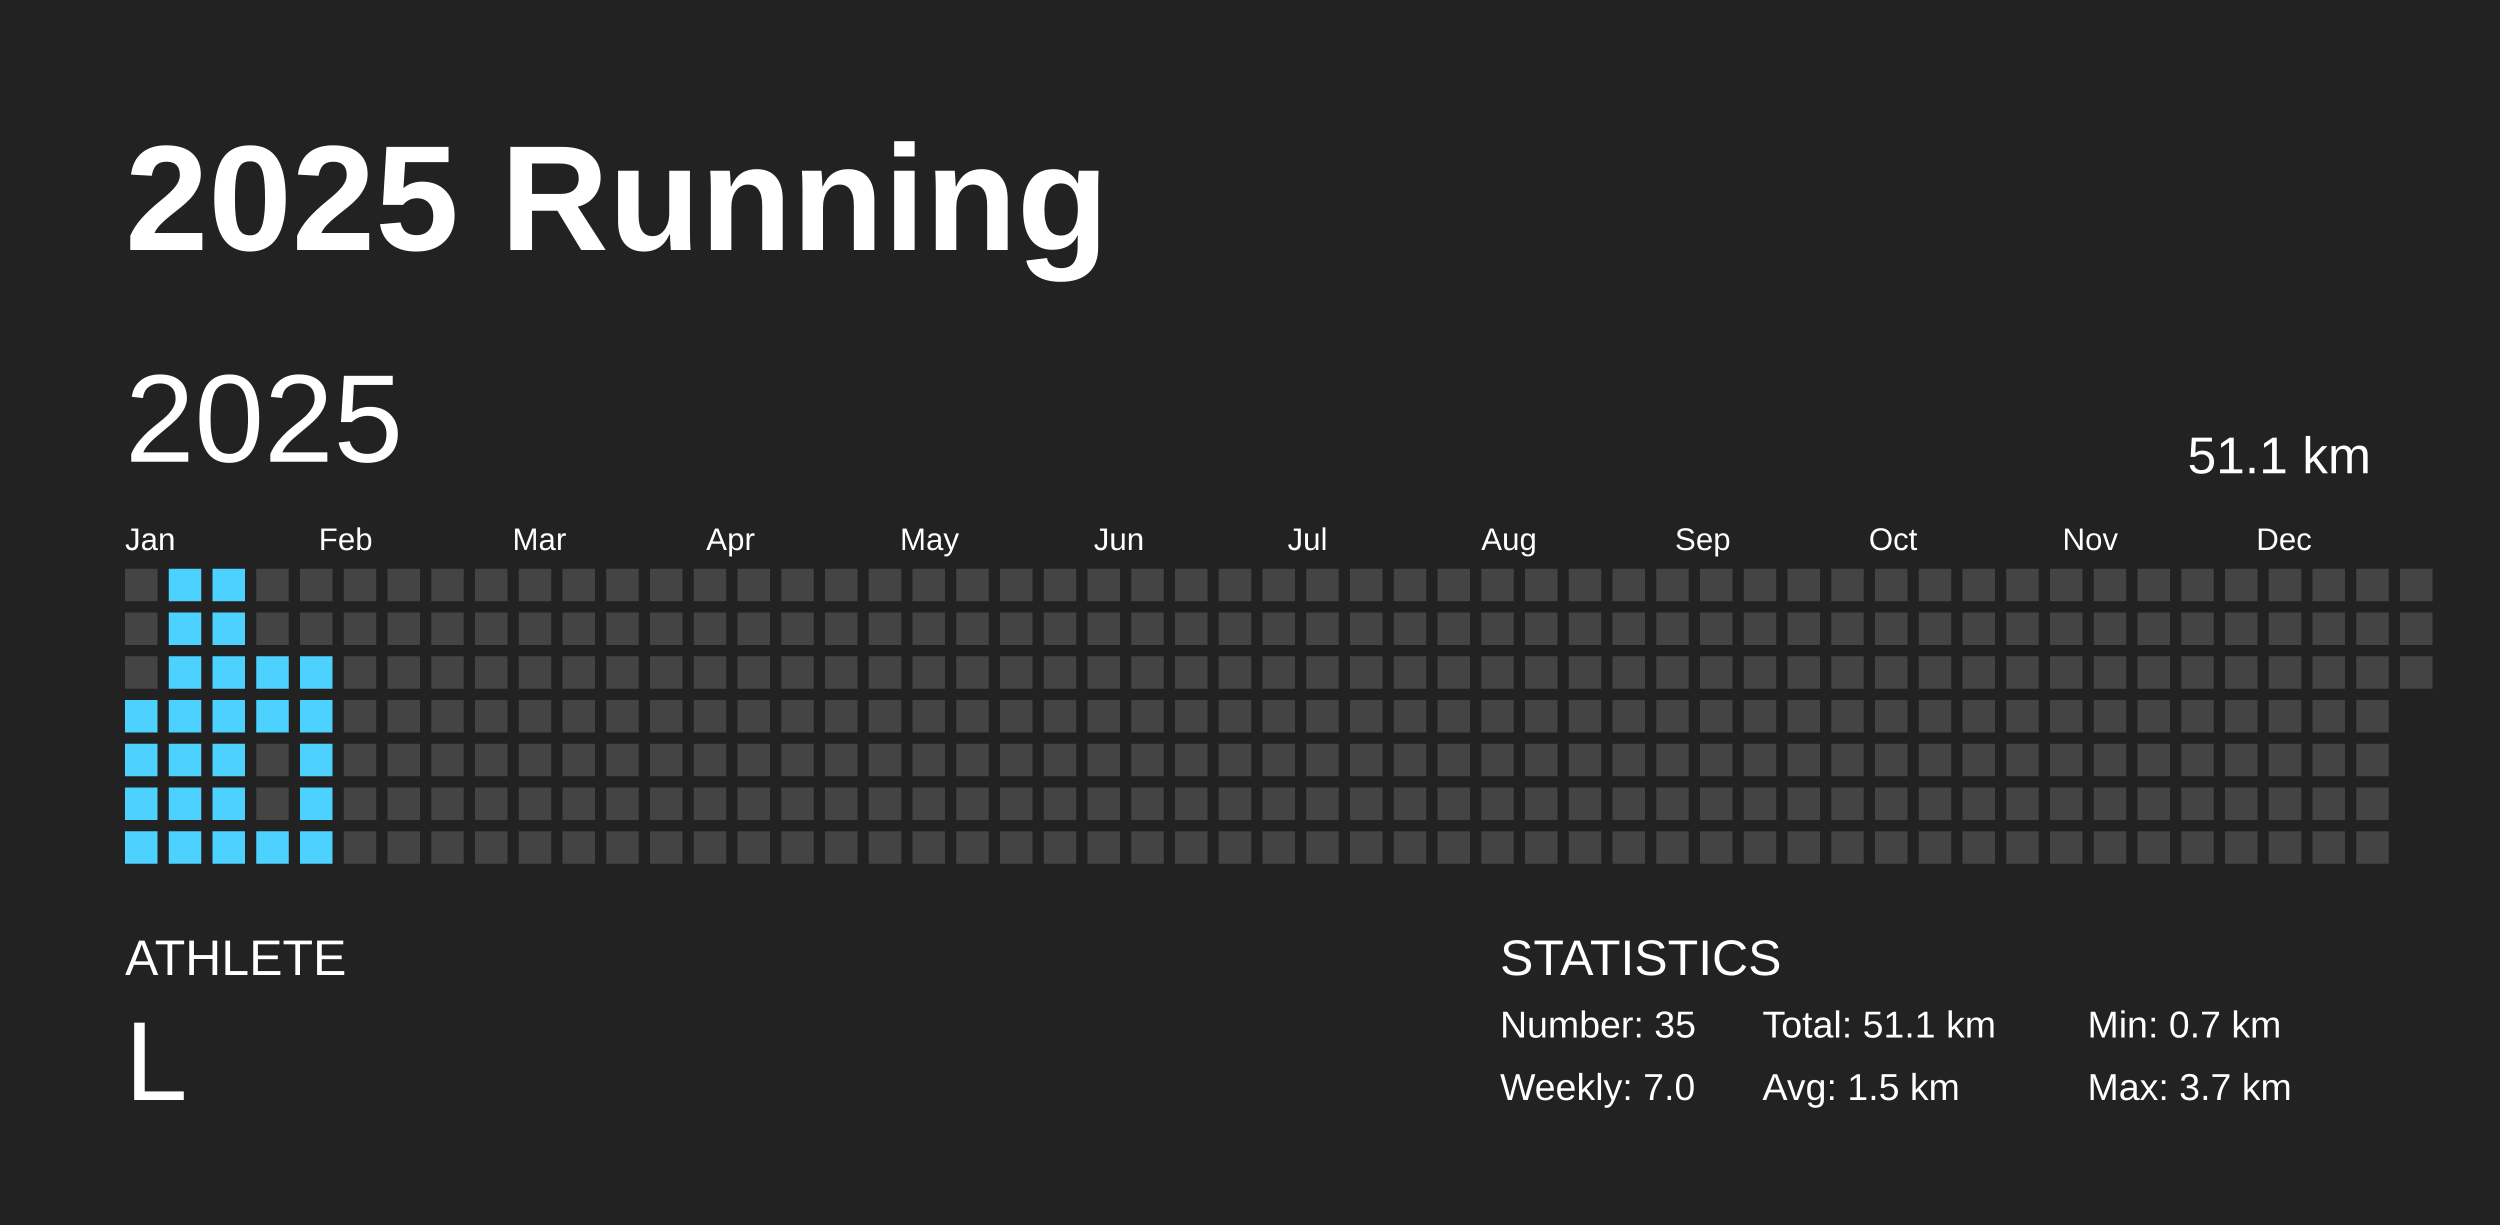
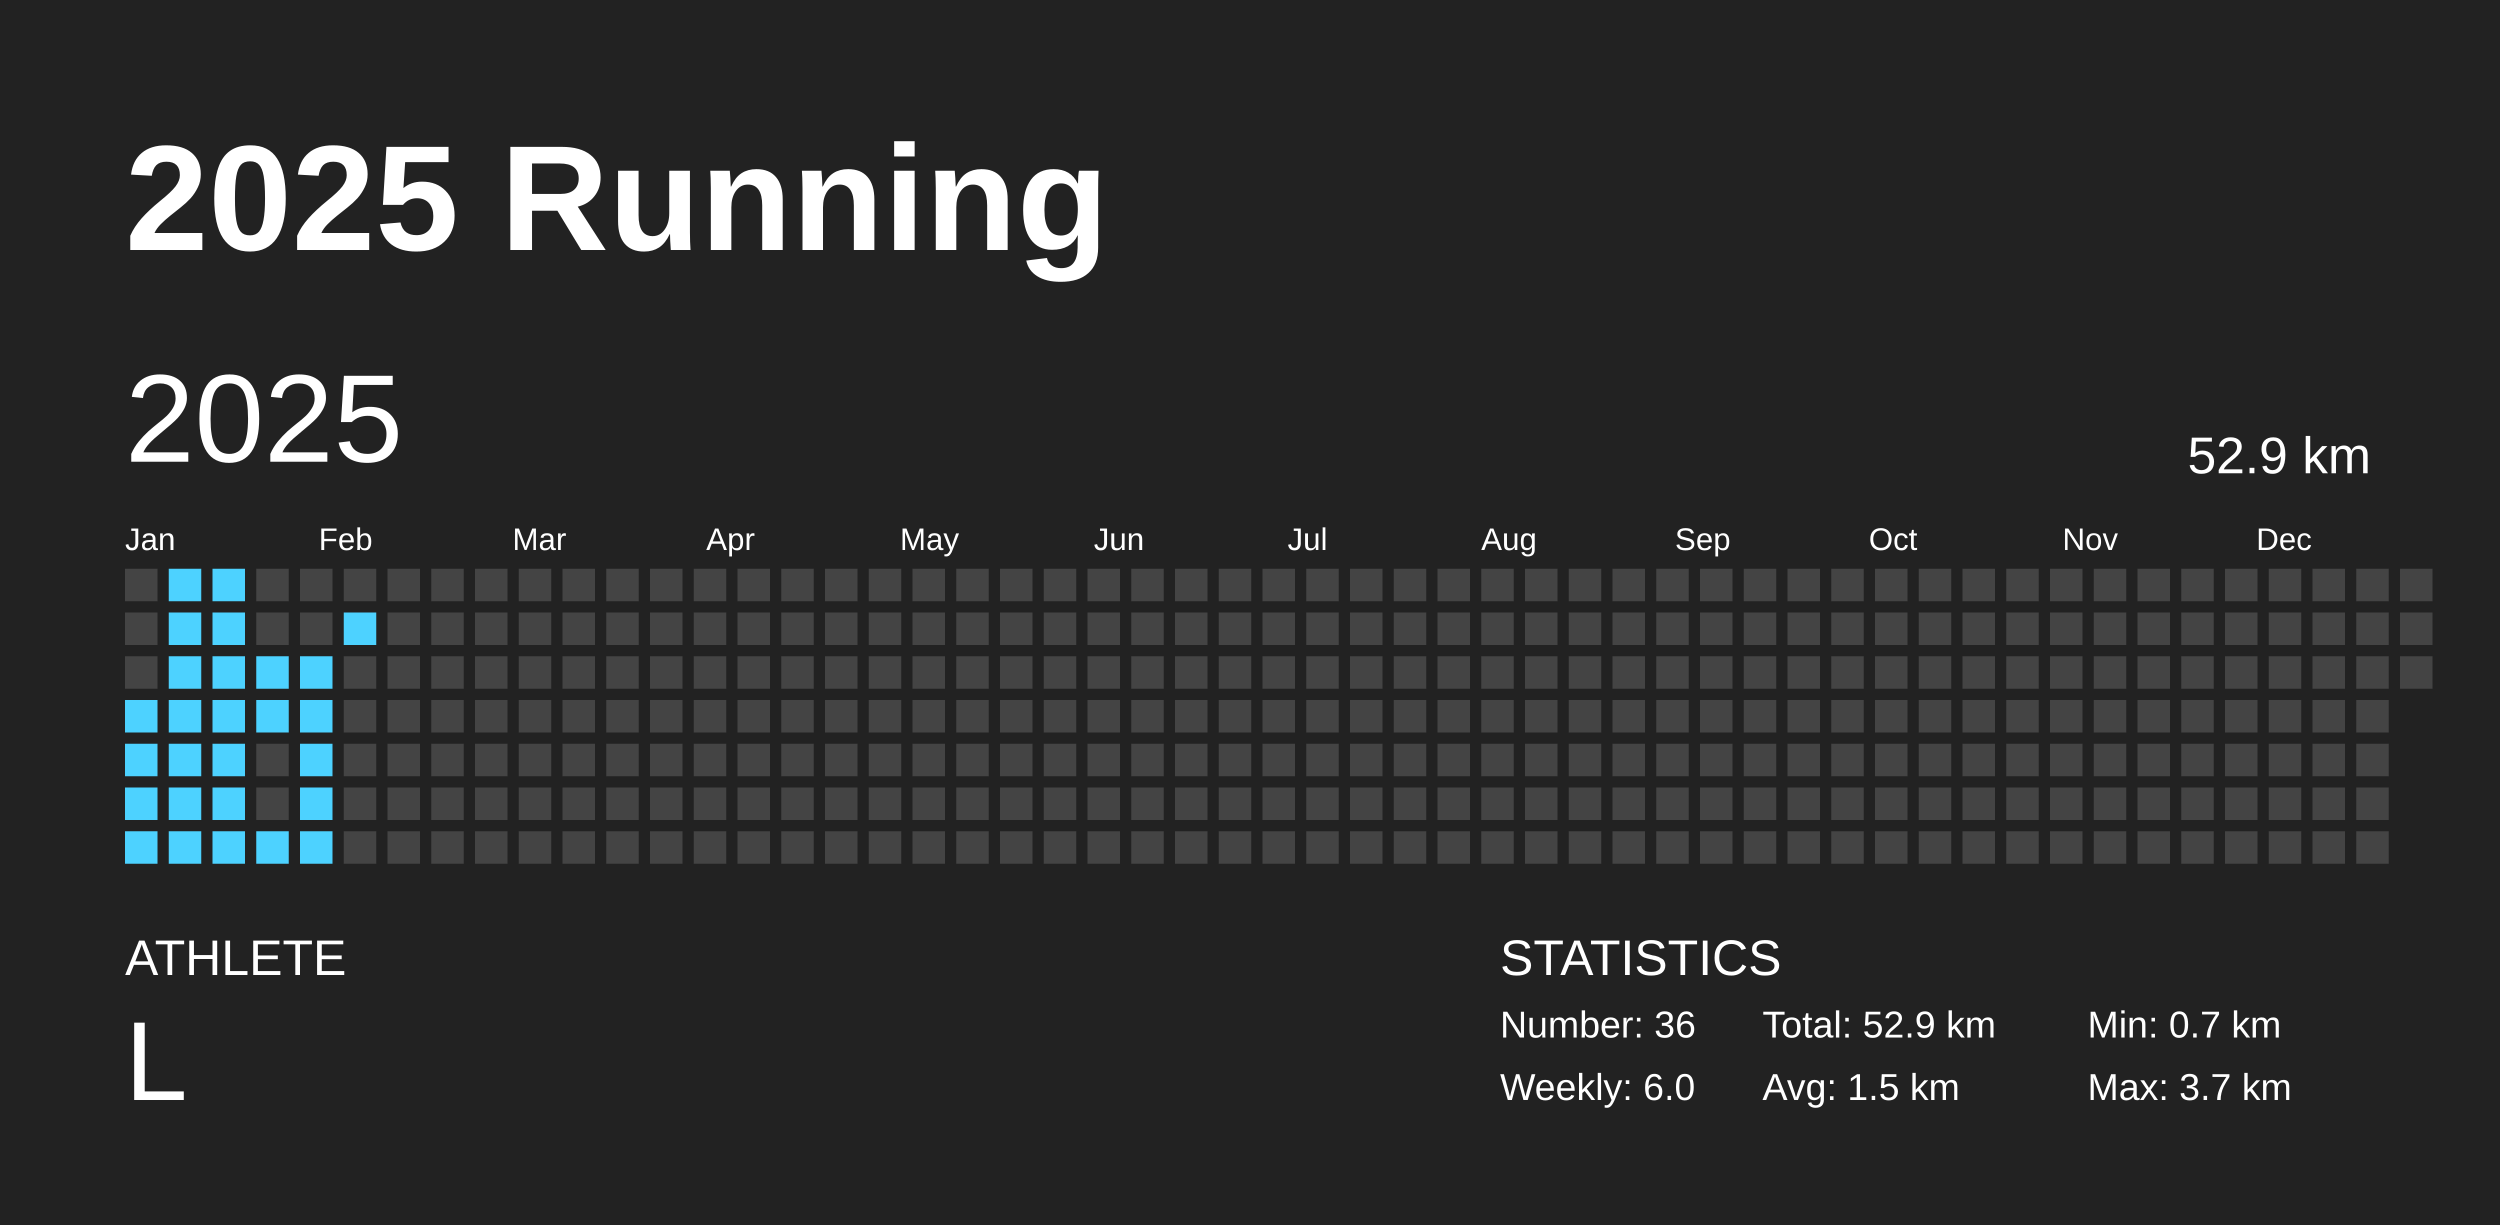
<svg xmlns="http://www.w3.org/2000/svg" baseProfile="full" height="98mm" version="1.1" viewBox="0,0,200,98" width="200mm">
  <defs />
  <rect fill="#222222" height="98" width="200" x="0" y="0" />
  <text fill="#FFFFFF" style="font-size:12px; font-family:Arial; font-weight:bold;" x="10" y="20">2025 Running</text>
  <text fill="#FFFFFF" style="font-size:4px; font-family:Arial" x="10" y="78">ATHLETE</text>
  <text fill="#FFFFFF" style="font-size:9px; font-family:Arial" x="10" y="88">L</text>
  <text fill="#FFFFFF" style="font-size:4px; font-family:Arial" x="120" y="78">STATISTICS</text>
-   <text fill="#FFFFFF" style="font-size:3px; font-family:Arial" x="120" y="83">Number: 35</text>
-   <text fill="#FFFFFF" style="font-size:3px; font-family:Arial" x="120" y="88">Weekly: 7.0</text>
-   <text fill="#FFFFFF" style="font-size:3px; font-family:Arial" x="141" y="83">Total: 51.1 km</text>
+   <text fill="#FFFFFF" style="font-size:3px; font-family:Arial" x="120" y="83">Number: 36</text>
+   <text fill="#FFFFFF" style="font-size:3px; font-family:Arial" x="120" y="88">Weekly: 6.0</text>
+   <text fill="#FFFFFF" style="font-size:3px; font-family:Arial" x="141" y="83">Total: 52.9 km</text>
  <text fill="#FFFFFF" style="font-size:3px; font-family:Arial" x="141" y="88">Avg: 1.5 km</text>
  <text fill="#FFFFFF" style="font-size:3px; font-family:Arial" x="167" y="83">Min: 0.7 km</text>
  <text fill="#FFFFFF" style="font-size:3px; font-family:Arial" x="167" y="88">Max: 3.7 km</text>
  <text dominant-baseline="hanging" fill="#FFFFFF" style="font-size:10.0px; font-family:Arial;" x="10" y="30">2025</text>
-   <text dominant-baseline="hanging" fill="#FFFFFF" style="font-size:4.125px; font-family:Arial;" x="175" y="35">51.1 km</text>
+   <text dominant-baseline="hanging" fill="#FFFFFF" style="font-size:4.125px; font-family:Arial;" x="175" y="35">52.9 km</text>
  <text fill="#FFFFFF" style="font-size:2.5px; font-family:Arial" x="10.0" y="44">Jan</text>
  <text fill="#FFFFFF" style="font-size:2.5px; font-family:Arial" x="25.5" y="44">Feb</text>
  <text fill="#FFFFFF" style="font-size:2.5px; font-family:Arial" x="41.0" y="44">Mar</text>
  <text fill="#FFFFFF" style="font-size:2.5px; font-family:Arial" x="56.5" y="44">Apr</text>
  <text fill="#FFFFFF" style="font-size:2.5px; font-family:Arial" x="72.0" y="44">May</text>
  <text fill="#FFFFFF" style="font-size:2.5px; font-family:Arial" x="87.5" y="44">Jun</text>
  <text fill="#FFFFFF" style="font-size:2.5px; font-family:Arial" x="103.0" y="44">Jul</text>
  <text fill="#FFFFFF" style="font-size:2.5px; font-family:Arial" x="118.5" y="44">Aug</text>
  <text fill="#FFFFFF" style="font-size:2.5px; font-family:Arial" x="134.0" y="44">Sep</text>
  <text fill="#FFFFFF" style="font-size:2.5px; font-family:Arial" x="149.5" y="44">Oct</text>
  <text fill="#FFFFFF" style="font-size:2.5px; font-family:Arial" x="165.0" y="44">Nov</text>
  <text fill="#FFFFFF" style="font-size:2.5px; font-family:Arial" x="180.5" y="44">Dec</text>
  <rect fill="#444444" height="2.6" width="2.6" x="10.0" y="45.5" />
  <rect fill="#444444" height="2.6" width="2.6" x="10.0" y="49.0" />
  <rect fill="#444444" height="2.6" width="2.6" x="10.0" y="52.5" />
  <rect fill="#4dd2ff" height="2.6" width="2.6" x="10.0" y="56.0" />
  <rect fill="#4dd2ff" height="2.6" width="2.6" x="10.0" y="59.5" />
  <rect fill="#4dd2ff" height="2.6" width="2.6" x="10.0" y="63.0" />
  <rect fill="#4dd2ff" height="2.6" width="2.6" x="10.0" y="66.5" />
  <rect fill="#4dd2ff" height="2.6" width="2.6" x="13.5" y="45.5" />
  <rect fill="#4dd2ff" height="2.6" width="2.6" x="13.5" y="49.0" />
  <rect fill="#4dd2ff" height="2.6" width="2.6" x="13.5" y="52.5" />
  <rect fill="#4dd2ff" height="2.6" width="2.6" x="13.5" y="56.0" />
  <rect fill="#4dd2ff" height="2.6" width="2.6" x="13.5" y="59.5" />
  <rect fill="#4dd2ff" height="2.6" width="2.6" x="13.5" y="63.0" />
  <rect fill="#4dd2ff" height="2.6" width="2.6" x="13.5" y="66.5" />
  <rect fill="#4dd2ff" height="2.6" width="2.6" x="17.0" y="45.5" />
  <rect fill="#4dd2ff" height="2.6" width="2.6" x="17.0" y="49.0" />
  <rect fill="#4dd2ff" height="2.6" width="2.6" x="17.0" y="52.5" />
  <rect fill="#4dd2ff" height="2.6" width="2.6" x="17.0" y="56.0" />
  <rect fill="#4dd2ff" height="2.6" width="2.6" x="17.0" y="59.5" />
  <rect fill="#4dd2ff" height="2.6" width="2.6" x="17.0" y="63.0" />
  <rect fill="#4dd2ff" height="2.6" width="2.6" x="17.0" y="66.5" />
  <rect fill="#444444" height="2.6" width="2.6" x="20.5" y="45.5" />
  <rect fill="#444444" height="2.6" width="2.6" x="20.5" y="49.0" />
  <rect fill="#4dd2ff" height="2.6" width="2.6" x="20.5" y="52.5" />
  <rect fill="#4dd2ff" height="2.6" width="2.6" x="20.5" y="56.0" />
  <rect fill="#444444" height="2.6" width="2.6" x="20.5" y="59.5" />
  <rect fill="#444444" height="2.6" width="2.6" x="20.5" y="63.0" />
  <rect fill="#4dd2ff" height="2.6" width="2.6" x="20.5" y="66.5" />
  <rect fill="#444444" height="2.6" width="2.6" x="24.0" y="45.5" />
  <rect fill="#444444" height="2.6" width="2.6" x="24.0" y="49.0" />
  <rect fill="#4dd2ff" height="2.6" width="2.6" x="24.0" y="52.5" />
  <rect fill="#4dd2ff" height="2.6" width="2.6" x="24.0" y="56.0" />
  <rect fill="#4dd2ff" height="2.6" width="2.6" x="24.0" y="59.5" />
  <rect fill="#4dd2ff" height="2.6" width="2.6" x="24.0" y="63.0" />
  <rect fill="#4dd2ff" height="2.6" width="2.6" x="24.0" y="66.5" />
  <rect fill="#444444" height="2.6" width="2.6" x="27.5" y="45.5" />
-   <rect fill="#444444" height="2.6" width="2.6" x="27.5" y="49.0" />
+   <rect fill="#4dd2ff" height="2.6" width="2.6" x="27.5" y="49.0" />
  <rect fill="#444444" height="2.6" width="2.6" x="27.5" y="52.5" />
  <rect fill="#444444" height="2.6" width="2.6" x="27.5" y="56.0" />
  <rect fill="#444444" height="2.6" width="2.6" x="27.5" y="59.5" />
  <rect fill="#444444" height="2.6" width="2.6" x="27.5" y="63.0" />
  <rect fill="#444444" height="2.6" width="2.6" x="27.5" y="66.5" />
  <rect fill="#444444" height="2.6" width="2.6" x="31.0" y="45.5" />
  <rect fill="#444444" height="2.6" width="2.6" x="31.0" y="49.0" />
  <rect fill="#444444" height="2.6" width="2.6" x="31.0" y="52.5" />
  <rect fill="#444444" height="2.6" width="2.6" x="31.0" y="56.0" />
  <rect fill="#444444" height="2.6" width="2.6" x="31.0" y="59.5" />
  <rect fill="#444444" height="2.6" width="2.6" x="31.0" y="63.0" />
  <rect fill="#444444" height="2.6" width="2.6" x="31.0" y="66.5" />
  <rect fill="#444444" height="2.6" width="2.6" x="34.5" y="45.5" />
  <rect fill="#444444" height="2.6" width="2.6" x="34.5" y="49.0" />
  <rect fill="#444444" height="2.6" width="2.6" x="34.5" y="52.5" />
  <rect fill="#444444" height="2.6" width="2.6" x="34.5" y="56.0" />
  <rect fill="#444444" height="2.6" width="2.6" x="34.5" y="59.5" />
  <rect fill="#444444" height="2.6" width="2.6" x="34.5" y="63.0" />
  <rect fill="#444444" height="2.6" width="2.6" x="34.5" y="66.5" />
  <rect fill="#444444" height="2.6" width="2.6" x="38.0" y="45.5" />
  <rect fill="#444444" height="2.6" width="2.6" x="38.0" y="49.0" />
  <rect fill="#444444" height="2.6" width="2.6" x="38.0" y="52.5" />
  <rect fill="#444444" height="2.6" width="2.6" x="38.0" y="56.0" />
  <rect fill="#444444" height="2.6" width="2.6" x="38.0" y="59.5" />
  <rect fill="#444444" height="2.6" width="2.6" x="38.0" y="63.0" />
  <rect fill="#444444" height="2.6" width="2.6" x="38.0" y="66.5" />
  <rect fill="#444444" height="2.6" width="2.6" x="41.5" y="45.5" />
  <rect fill="#444444" height="2.6" width="2.6" x="41.5" y="49.0" />
  <rect fill="#444444" height="2.6" width="2.6" x="41.5" y="52.5" />
  <rect fill="#444444" height="2.6" width="2.6" x="41.5" y="56.0" />
  <rect fill="#444444" height="2.6" width="2.6" x="41.5" y="59.5" />
  <rect fill="#444444" height="2.6" width="2.6" x="41.5" y="63.0" />
  <rect fill="#444444" height="2.6" width="2.6" x="41.5" y="66.5" />
  <rect fill="#444444" height="2.6" width="2.6" x="45.0" y="45.5" />
  <rect fill="#444444" height="2.6" width="2.6" x="45.0" y="49.0" />
  <rect fill="#444444" height="2.6" width="2.6" x="45.0" y="52.5" />
  <rect fill="#444444" height="2.6" width="2.6" x="45.0" y="56.0" />
  <rect fill="#444444" height="2.6" width="2.6" x="45.0" y="59.5" />
  <rect fill="#444444" height="2.6" width="2.6" x="45.0" y="63.0" />
  <rect fill="#444444" height="2.6" width="2.6" x="45.0" y="66.5" />
  <rect fill="#444444" height="2.6" width="2.6" x="48.5" y="45.5" />
  <rect fill="#444444" height="2.6" width="2.6" x="48.5" y="49.0" />
  <rect fill="#444444" height="2.6" width="2.6" x="48.5" y="52.5" />
  <rect fill="#444444" height="2.6" width="2.6" x="48.5" y="56.0" />
  <rect fill="#444444" height="2.6" width="2.6" x="48.5" y="59.5" />
  <rect fill="#444444" height="2.6" width="2.6" x="48.5" y="63.0" />
  <rect fill="#444444" height="2.6" width="2.6" x="48.5" y="66.5" />
  <rect fill="#444444" height="2.6" width="2.6" x="52.0" y="45.5" />
  <rect fill="#444444" height="2.6" width="2.6" x="52.0" y="49.0" />
  <rect fill="#444444" height="2.6" width="2.6" x="52.0" y="52.5" />
  <rect fill="#444444" height="2.6" width="2.6" x="52.0" y="56.0" />
  <rect fill="#444444" height="2.6" width="2.6" x="52.0" y="59.5" />
  <rect fill="#444444" height="2.6" width="2.6" x="52.0" y="63.0" />
  <rect fill="#444444" height="2.6" width="2.6" x="52.0" y="66.5" />
  <rect fill="#444444" height="2.6" width="2.6" x="55.5" y="45.5" />
  <rect fill="#444444" height="2.6" width="2.6" x="55.5" y="49.0" />
  <rect fill="#444444" height="2.6" width="2.6" x="55.5" y="52.5" />
  <rect fill="#444444" height="2.6" width="2.6" x="55.5" y="56.0" />
  <rect fill="#444444" height="2.6" width="2.6" x="55.5" y="59.5" />
  <rect fill="#444444" height="2.6" width="2.6" x="55.5" y="63.0" />
  <rect fill="#444444" height="2.6" width="2.6" x="55.5" y="66.5" />
  <rect fill="#444444" height="2.6" width="2.6" x="59.0" y="45.5" />
  <rect fill="#444444" height="2.6" width="2.6" x="59.0" y="49.0" />
  <rect fill="#444444" height="2.6" width="2.6" x="59.0" y="52.5" />
  <rect fill="#444444" height="2.6" width="2.6" x="59.0" y="56.0" />
  <rect fill="#444444" height="2.6" width="2.6" x="59.0" y="59.5" />
  <rect fill="#444444" height="2.6" width="2.6" x="59.0" y="63.0" />
  <rect fill="#444444" height="2.6" width="2.6" x="59.0" y="66.5" />
  <rect fill="#444444" height="2.6" width="2.6" x="62.5" y="45.5" />
  <rect fill="#444444" height="2.6" width="2.6" x="62.5" y="49.0" />
  <rect fill="#444444" height="2.6" width="2.6" x="62.5" y="52.5" />
  <rect fill="#444444" height="2.6" width="2.6" x="62.5" y="56.0" />
  <rect fill="#444444" height="2.6" width="2.6" x="62.5" y="59.5" />
  <rect fill="#444444" height="2.6" width="2.6" x="62.5" y="63.0" />
  <rect fill="#444444" height="2.6" width="2.6" x="62.5" y="66.5" />
  <rect fill="#444444" height="2.6" width="2.6" x="66.0" y="45.5" />
  <rect fill="#444444" height="2.6" width="2.6" x="66.0" y="49.0" />
  <rect fill="#444444" height="2.6" width="2.6" x="66.0" y="52.5" />
  <rect fill="#444444" height="2.6" width="2.6" x="66.0" y="56.0" />
  <rect fill="#444444" height="2.6" width="2.6" x="66.0" y="59.5" />
  <rect fill="#444444" height="2.6" width="2.6" x="66.0" y="63.0" />
  <rect fill="#444444" height="2.6" width="2.6" x="66.0" y="66.5" />
  <rect fill="#444444" height="2.6" width="2.6" x="69.5" y="45.5" />
  <rect fill="#444444" height="2.6" width="2.6" x="69.5" y="49.0" />
  <rect fill="#444444" height="2.6" width="2.6" x="69.5" y="52.5" />
  <rect fill="#444444" height="2.6" width="2.6" x="69.5" y="56.0" />
  <rect fill="#444444" height="2.6" width="2.6" x="69.5" y="59.5" />
  <rect fill="#444444" height="2.6" width="2.6" x="69.5" y="63.0" />
  <rect fill="#444444" height="2.6" width="2.6" x="69.5" y="66.5" />
  <rect fill="#444444" height="2.6" width="2.6" x="73.0" y="45.5" />
  <rect fill="#444444" height="2.6" width="2.6" x="73.0" y="49.0" />
  <rect fill="#444444" height="2.6" width="2.6" x="73.0" y="52.5" />
  <rect fill="#444444" height="2.6" width="2.6" x="73.0" y="56.0" />
  <rect fill="#444444" height="2.6" width="2.6" x="73.0" y="59.5" />
  <rect fill="#444444" height="2.6" width="2.6" x="73.0" y="63.0" />
  <rect fill="#444444" height="2.6" width="2.6" x="73.0" y="66.5" />
  <rect fill="#444444" height="2.6" width="2.6" x="76.5" y="45.5" />
  <rect fill="#444444" height="2.6" width="2.6" x="76.5" y="49.0" />
  <rect fill="#444444" height="2.6" width="2.6" x="76.5" y="52.5" />
  <rect fill="#444444" height="2.6" width="2.6" x="76.5" y="56.0" />
  <rect fill="#444444" height="2.6" width="2.6" x="76.5" y="59.5" />
  <rect fill="#444444" height="2.6" width="2.6" x="76.5" y="63.0" />
  <rect fill="#444444" height="2.6" width="2.6" x="76.5" y="66.5" />
  <rect fill="#444444" height="2.6" width="2.6" x="80.0" y="45.5" />
  <rect fill="#444444" height="2.6" width="2.6" x="80.0" y="49.0" />
  <rect fill="#444444" height="2.6" width="2.6" x="80.0" y="52.5" />
  <rect fill="#444444" height="2.6" width="2.6" x="80.0" y="56.0" />
  <rect fill="#444444" height="2.6" width="2.6" x="80.0" y="59.5" />
  <rect fill="#444444" height="2.6" width="2.6" x="80.0" y="63.0" />
  <rect fill="#444444" height="2.6" width="2.6" x="80.0" y="66.5" />
  <rect fill="#444444" height="2.6" width="2.6" x="83.5" y="45.5" />
  <rect fill="#444444" height="2.6" width="2.6" x="83.5" y="49.0" />
  <rect fill="#444444" height="2.6" width="2.6" x="83.5" y="52.5" />
  <rect fill="#444444" height="2.6" width="2.6" x="83.5" y="56.0" />
  <rect fill="#444444" height="2.6" width="2.6" x="83.5" y="59.5" />
  <rect fill="#444444" height="2.6" width="2.6" x="83.5" y="63.0" />
  <rect fill="#444444" height="2.6" width="2.6" x="83.5" y="66.5" />
  <rect fill="#444444" height="2.6" width="2.6" x="87.0" y="45.5" />
  <rect fill="#444444" height="2.6" width="2.6" x="87.0" y="49.0" />
  <rect fill="#444444" height="2.6" width="2.6" x="87.0" y="52.5" />
  <rect fill="#444444" height="2.6" width="2.6" x="87.0" y="56.0" />
  <rect fill="#444444" height="2.6" width="2.6" x="87.0" y="59.5" />
  <rect fill="#444444" height="2.6" width="2.6" x="87.0" y="63.0" />
  <rect fill="#444444" height="2.6" width="2.6" x="87.0" y="66.5" />
  <rect fill="#444444" height="2.6" width="2.6" x="90.5" y="45.5" />
  <rect fill="#444444" height="2.6" width="2.6" x="90.5" y="49.0" />
  <rect fill="#444444" height="2.6" width="2.6" x="90.5" y="52.5" />
  <rect fill="#444444" height="2.6" width="2.6" x="90.5" y="56.0" />
  <rect fill="#444444" height="2.6" width="2.6" x="90.5" y="59.5" />
  <rect fill="#444444" height="2.6" width="2.6" x="90.5" y="63.0" />
  <rect fill="#444444" height="2.6" width="2.6" x="90.5" y="66.5" />
  <rect fill="#444444" height="2.6" width="2.6" x="94.0" y="45.5" />
  <rect fill="#444444" height="2.6" width="2.6" x="94.0" y="49.0" />
  <rect fill="#444444" height="2.6" width="2.6" x="94.0" y="52.5" />
  <rect fill="#444444" height="2.6" width="2.6" x="94.0" y="56.0" />
  <rect fill="#444444" height="2.6" width="2.6" x="94.0" y="59.5" />
  <rect fill="#444444" height="2.6" width="2.6" x="94.0" y="63.0" />
  <rect fill="#444444" height="2.6" width="2.6" x="94.0" y="66.5" />
  <rect fill="#444444" height="2.6" width="2.6" x="97.5" y="45.5" />
  <rect fill="#444444" height="2.6" width="2.6" x="97.5" y="49.0" />
  <rect fill="#444444" height="2.6" width="2.6" x="97.5" y="52.5" />
  <rect fill="#444444" height="2.6" width="2.6" x="97.5" y="56.0" />
  <rect fill="#444444" height="2.6" width="2.6" x="97.5" y="59.5" />
  <rect fill="#444444" height="2.6" width="2.6" x="97.5" y="63.0" />
  <rect fill="#444444" height="2.6" width="2.6" x="97.5" y="66.5" />
  <rect fill="#444444" height="2.6" width="2.6" x="101.0" y="45.5" />
  <rect fill="#444444" height="2.6" width="2.6" x="101.0" y="49.0" />
  <rect fill="#444444" height="2.6" width="2.6" x="101.0" y="52.5" />
  <rect fill="#444444" height="2.6" width="2.6" x="101.0" y="56.0" />
  <rect fill="#444444" height="2.6" width="2.6" x="101.0" y="59.5" />
  <rect fill="#444444" height="2.6" width="2.6" x="101.0" y="63.0" />
  <rect fill="#444444" height="2.6" width="2.6" x="101.0" y="66.5" />
  <rect fill="#444444" height="2.6" width="2.6" x="104.5" y="45.5" />
  <rect fill="#444444" height="2.6" width="2.6" x="104.5" y="49.0" />
  <rect fill="#444444" height="2.6" width="2.6" x="104.5" y="52.5" />
  <rect fill="#444444" height="2.6" width="2.6" x="104.5" y="56.0" />
  <rect fill="#444444" height="2.6" width="2.6" x="104.5" y="59.5" />
  <rect fill="#444444" height="2.6" width="2.6" x="104.5" y="63.0" />
  <rect fill="#444444" height="2.6" width="2.6" x="104.5" y="66.5" />
  <rect fill="#444444" height="2.6" width="2.6" x="108.0" y="45.5" />
  <rect fill="#444444" height="2.6" width="2.6" x="108.0" y="49.0" />
  <rect fill="#444444" height="2.6" width="2.6" x="108.0" y="52.5" />
  <rect fill="#444444" height="2.6" width="2.6" x="108.0" y="56.0" />
  <rect fill="#444444" height="2.6" width="2.6" x="108.0" y="59.5" />
  <rect fill="#444444" height="2.6" width="2.6" x="108.0" y="63.0" />
  <rect fill="#444444" height="2.6" width="2.6" x="108.0" y="66.5" />
  <rect fill="#444444" height="2.6" width="2.6" x="111.5" y="45.5" />
  <rect fill="#444444" height="2.6" width="2.6" x="111.5" y="49.0" />
  <rect fill="#444444" height="2.6" width="2.6" x="111.5" y="52.5" />
  <rect fill="#444444" height="2.6" width="2.6" x="111.5" y="56.0" />
  <rect fill="#444444" height="2.6" width="2.6" x="111.5" y="59.5" />
  <rect fill="#444444" height="2.6" width="2.6" x="111.5" y="63.0" />
  <rect fill="#444444" height="2.6" width="2.6" x="111.5" y="66.5" />
  <rect fill="#444444" height="2.6" width="2.6" x="115.0" y="45.5" />
  <rect fill="#444444" height="2.6" width="2.6" x="115.0" y="49.0" />
  <rect fill="#444444" height="2.6" width="2.6" x="115.0" y="52.5" />
  <rect fill="#444444" height="2.6" width="2.6" x="115.0" y="56.0" />
  <rect fill="#444444" height="2.6" width="2.6" x="115.0" y="59.5" />
  <rect fill="#444444" height="2.6" width="2.6" x="115.0" y="63.0" />
  <rect fill="#444444" height="2.6" width="2.6" x="115.0" y="66.5" />
  <rect fill="#444444" height="2.6" width="2.6" x="118.5" y="45.5" />
  <rect fill="#444444" height="2.6" width="2.6" x="118.5" y="49.0" />
  <rect fill="#444444" height="2.6" width="2.6" x="118.5" y="52.5" />
  <rect fill="#444444" height="2.6" width="2.6" x="118.5" y="56.0" />
  <rect fill="#444444" height="2.6" width="2.6" x="118.5" y="59.5" />
  <rect fill="#444444" height="2.6" width="2.6" x="118.5" y="63.0" />
  <rect fill="#444444" height="2.6" width="2.6" x="118.5" y="66.5" />
  <rect fill="#444444" height="2.6" width="2.6" x="122.0" y="45.5" />
  <rect fill="#444444" height="2.6" width="2.6" x="122.0" y="49.0" />
  <rect fill="#444444" height="2.6" width="2.6" x="122.0" y="52.5" />
  <rect fill="#444444" height="2.6" width="2.6" x="122.0" y="56.0" />
  <rect fill="#444444" height="2.6" width="2.6" x="122.0" y="59.5" />
  <rect fill="#444444" height="2.6" width="2.6" x="122.0" y="63.0" />
  <rect fill="#444444" height="2.6" width="2.6" x="122.0" y="66.5" />
  <rect fill="#444444" height="2.6" width="2.6" x="125.5" y="45.5" />
  <rect fill="#444444" height="2.6" width="2.6" x="125.5" y="49.0" />
  <rect fill="#444444" height="2.6" width="2.6" x="125.5" y="52.5" />
  <rect fill="#444444" height="2.6" width="2.6" x="125.5" y="56.0" />
  <rect fill="#444444" height="2.6" width="2.6" x="125.5" y="59.5" />
  <rect fill="#444444" height="2.6" width="2.6" x="125.5" y="63.0" />
  <rect fill="#444444" height="2.6" width="2.6" x="125.5" y="66.5" />
  <rect fill="#444444" height="2.6" width="2.6" x="129.0" y="45.5" />
  <rect fill="#444444" height="2.6" width="2.6" x="129.0" y="49.0" />
  <rect fill="#444444" height="2.6" width="2.6" x="129.0" y="52.5" />
  <rect fill="#444444" height="2.6" width="2.6" x="129.0" y="56.0" />
  <rect fill="#444444" height="2.6" width="2.6" x="129.0" y="59.5" />
  <rect fill="#444444" height="2.6" width="2.6" x="129.0" y="63.0" />
  <rect fill="#444444" height="2.6" width="2.6" x="129.0" y="66.5" />
  <rect fill="#444444" height="2.6" width="2.6" x="132.5" y="45.5" />
  <rect fill="#444444" height="2.6" width="2.6" x="132.5" y="49.0" />
  <rect fill="#444444" height="2.6" width="2.6" x="132.5" y="52.5" />
  <rect fill="#444444" height="2.6" width="2.6" x="132.5" y="56.0" />
  <rect fill="#444444" height="2.6" width="2.6" x="132.5" y="59.5" />
  <rect fill="#444444" height="2.6" width="2.6" x="132.5" y="63.0" />
  <rect fill="#444444" height="2.6" width="2.6" x="132.5" y="66.5" />
  <rect fill="#444444" height="2.6" width="2.6" x="136.0" y="45.5" />
  <rect fill="#444444" height="2.6" width="2.6" x="136.0" y="49.0" />
  <rect fill="#444444" height="2.6" width="2.6" x="136.0" y="52.5" />
  <rect fill="#444444" height="2.6" width="2.6" x="136.0" y="56.0" />
  <rect fill="#444444" height="2.6" width="2.6" x="136.0" y="59.5" />
  <rect fill="#444444" height="2.6" width="2.6" x="136.0" y="63.0" />
  <rect fill="#444444" height="2.6" width="2.6" x="136.0" y="66.5" />
  <rect fill="#444444" height="2.6" width="2.6" x="139.5" y="45.5" />
  <rect fill="#444444" height="2.6" width="2.6" x="139.5" y="49.0" />
  <rect fill="#444444" height="2.6" width="2.6" x="139.5" y="52.5" />
  <rect fill="#444444" height="2.6" width="2.6" x="139.5" y="56.0" />
  <rect fill="#444444" height="2.6" width="2.6" x="139.5" y="59.5" />
  <rect fill="#444444" height="2.6" width="2.6" x="139.5" y="63.0" />
  <rect fill="#444444" height="2.6" width="2.6" x="139.5" y="66.5" />
  <rect fill="#444444" height="2.6" width="2.6" x="143.0" y="45.5" />
  <rect fill="#444444" height="2.6" width="2.6" x="143.0" y="49.0" />
  <rect fill="#444444" height="2.6" width="2.6" x="143.0" y="52.5" />
  <rect fill="#444444" height="2.6" width="2.6" x="143.0" y="56.0" />
  <rect fill="#444444" height="2.6" width="2.6" x="143.0" y="59.5" />
  <rect fill="#444444" height="2.6" width="2.6" x="143.0" y="63.0" />
  <rect fill="#444444" height="2.6" width="2.6" x="143.0" y="66.5" />
  <rect fill="#444444" height="2.6" width="2.6" x="146.5" y="45.5" />
  <rect fill="#444444" height="2.6" width="2.6" x="146.5" y="49.0" />
  <rect fill="#444444" height="2.6" width="2.6" x="146.5" y="52.5" />
  <rect fill="#444444" height="2.6" width="2.6" x="146.5" y="56.0" />
  <rect fill="#444444" height="2.6" width="2.6" x="146.5" y="59.5" />
  <rect fill="#444444" height="2.6" width="2.6" x="146.5" y="63.0" />
  <rect fill="#444444" height="2.6" width="2.6" x="146.5" y="66.5" />
  <rect fill="#444444" height="2.6" width="2.6" x="150.0" y="45.5" />
  <rect fill="#444444" height="2.6" width="2.6" x="150.0" y="49.0" />
  <rect fill="#444444" height="2.6" width="2.6" x="150.0" y="52.5" />
  <rect fill="#444444" height="2.6" width="2.6" x="150.0" y="56.0" />
  <rect fill="#444444" height="2.6" width="2.6" x="150.0" y="59.5" />
  <rect fill="#444444" height="2.6" width="2.6" x="150.0" y="63.0" />
  <rect fill="#444444" height="2.6" width="2.6" x="150.0" y="66.5" />
  <rect fill="#444444" height="2.6" width="2.6" x="153.5" y="45.5" />
  <rect fill="#444444" height="2.6" width="2.6" x="153.5" y="49.0" />
  <rect fill="#444444" height="2.6" width="2.6" x="153.5" y="52.5" />
  <rect fill="#444444" height="2.6" width="2.6" x="153.5" y="56.0" />
  <rect fill="#444444" height="2.6" width="2.6" x="153.5" y="59.5" />
  <rect fill="#444444" height="2.6" width="2.6" x="153.5" y="63.0" />
  <rect fill="#444444" height="2.6" width="2.6" x="153.5" y="66.5" />
  <rect fill="#444444" height="2.6" width="2.6" x="157.0" y="45.5" />
  <rect fill="#444444" height="2.6" width="2.6" x="157.0" y="49.0" />
  <rect fill="#444444" height="2.6" width="2.6" x="157.0" y="52.5" />
  <rect fill="#444444" height="2.6" width="2.6" x="157.0" y="56.0" />
  <rect fill="#444444" height="2.6" width="2.6" x="157.0" y="59.5" />
  <rect fill="#444444" height="2.6" width="2.6" x="157.0" y="63.0" />
  <rect fill="#444444" height="2.6" width="2.6" x="157.0" y="66.5" />
  <rect fill="#444444" height="2.6" width="2.6" x="160.5" y="45.5" />
  <rect fill="#444444" height="2.6" width="2.6" x="160.5" y="49.0" />
  <rect fill="#444444" height="2.6" width="2.6" x="160.5" y="52.5" />
  <rect fill="#444444" height="2.6" width="2.6" x="160.5" y="56.0" />
  <rect fill="#444444" height="2.6" width="2.6" x="160.5" y="59.5" />
  <rect fill="#444444" height="2.6" width="2.6" x="160.5" y="63.0" />
  <rect fill="#444444" height="2.6" width="2.6" x="160.5" y="66.5" />
  <rect fill="#444444" height="2.6" width="2.6" x="164.0" y="45.5" />
  <rect fill="#444444" height="2.6" width="2.6" x="164.0" y="49.0" />
  <rect fill="#444444" height="2.6" width="2.6" x="164.0" y="52.5" />
  <rect fill="#444444" height="2.6" width="2.6" x="164.0" y="56.0" />
  <rect fill="#444444" height="2.6" width="2.6" x="164.0" y="59.5" />
  <rect fill="#444444" height="2.6" width="2.6" x="164.0" y="63.0" />
  <rect fill="#444444" height="2.6" width="2.6" x="164.0" y="66.5" />
  <rect fill="#444444" height="2.6" width="2.6" x="167.5" y="45.5" />
  <rect fill="#444444" height="2.6" width="2.6" x="167.5" y="49.0" />
  <rect fill="#444444" height="2.6" width="2.6" x="167.5" y="52.5" />
  <rect fill="#444444" height="2.6" width="2.6" x="167.5" y="56.0" />
  <rect fill="#444444" height="2.6" width="2.6" x="167.5" y="59.5" />
  <rect fill="#444444" height="2.6" width="2.6" x="167.5" y="63.0" />
  <rect fill="#444444" height="2.6" width="2.6" x="167.5" y="66.5" />
  <rect fill="#444444" height="2.6" width="2.6" x="171.0" y="45.5" />
  <rect fill="#444444" height="2.6" width="2.6" x="171.0" y="49.0" />
  <rect fill="#444444" height="2.6" width="2.6" x="171.0" y="52.5" />
  <rect fill="#444444" height="2.6" width="2.6" x="171.0" y="56.0" />
  <rect fill="#444444" height="2.6" width="2.6" x="171.0" y="59.5" />
  <rect fill="#444444" height="2.6" width="2.6" x="171.0" y="63.0" />
  <rect fill="#444444" height="2.6" width="2.6" x="171.0" y="66.5" />
  <rect fill="#444444" height="2.6" width="2.6" x="174.5" y="45.5" />
  <rect fill="#444444" height="2.6" width="2.6" x="174.5" y="49.0" />
  <rect fill="#444444" height="2.6" width="2.6" x="174.5" y="52.5" />
  <rect fill="#444444" height="2.6" width="2.6" x="174.5" y="56.0" />
  <rect fill="#444444" height="2.6" width="2.6" x="174.5" y="59.5" />
  <rect fill="#444444" height="2.6" width="2.6" x="174.5" y="63.0" />
  <rect fill="#444444" height="2.6" width="2.6" x="174.5" y="66.5" />
  <rect fill="#444444" height="2.6" width="2.6" x="178.0" y="45.5" />
  <rect fill="#444444" height="2.6" width="2.6" x="178.0" y="49.0" />
  <rect fill="#444444" height="2.6" width="2.6" x="178.0" y="52.5" />
  <rect fill="#444444" height="2.6" width="2.6" x="178.0" y="56.0" />
  <rect fill="#444444" height="2.6" width="2.6" x="178.0" y="59.5" />
  <rect fill="#444444" height="2.6" width="2.6" x="178.0" y="63.0" />
  <rect fill="#444444" height="2.6" width="2.6" x="178.0" y="66.5" />
  <rect fill="#444444" height="2.6" width="2.6" x="181.5" y="45.5" />
  <rect fill="#444444" height="2.6" width="2.6" x="181.5" y="49.0" />
  <rect fill="#444444" height="2.6" width="2.6" x="181.5" y="52.5" />
  <rect fill="#444444" height="2.6" width="2.6" x="181.5" y="56.0" />
  <rect fill="#444444" height="2.6" width="2.6" x="181.5" y="59.5" />
  <rect fill="#444444" height="2.6" width="2.6" x="181.5" y="63.0" />
  <rect fill="#444444" height="2.6" width="2.6" x="181.5" y="66.5" />
  <rect fill="#444444" height="2.6" width="2.6" x="185.0" y="45.5" />
  <rect fill="#444444" height="2.6" width="2.6" x="185.0" y="49.0" />
  <rect fill="#444444" height="2.6" width="2.6" x="185.0" y="52.5" />
  <rect fill="#444444" height="2.6" width="2.6" x="185.0" y="56.0" />
  <rect fill="#444444" height="2.6" width="2.6" x="185.0" y="59.5" />
  <rect fill="#444444" height="2.6" width="2.6" x="185.0" y="63.0" />
  <rect fill="#444444" height="2.6" width="2.6" x="185.0" y="66.5" />
  <rect fill="#444444" height="2.6" width="2.6" x="188.5" y="45.5" />
  <rect fill="#444444" height="2.6" width="2.6" x="188.5" y="49.0" />
  <rect fill="#444444" height="2.6" width="2.6" x="188.5" y="52.5" />
  <rect fill="#444444" height="2.6" width="2.6" x="188.5" y="56.0" />
  <rect fill="#444444" height="2.6" width="2.6" x="188.5" y="59.5" />
  <rect fill="#444444" height="2.6" width="2.6" x="188.5" y="63.0" />
  <rect fill="#444444" height="2.6" width="2.6" x="188.5" y="66.5" />
  <rect fill="#444444" height="2.6" width="2.6" x="192.0" y="45.5" />
  <rect fill="#444444" height="2.6" width="2.6" x="192.0" y="49.0" />
  <rect fill="#444444" height="2.6" width="2.6" x="192.0" y="52.5" />
</svg>
